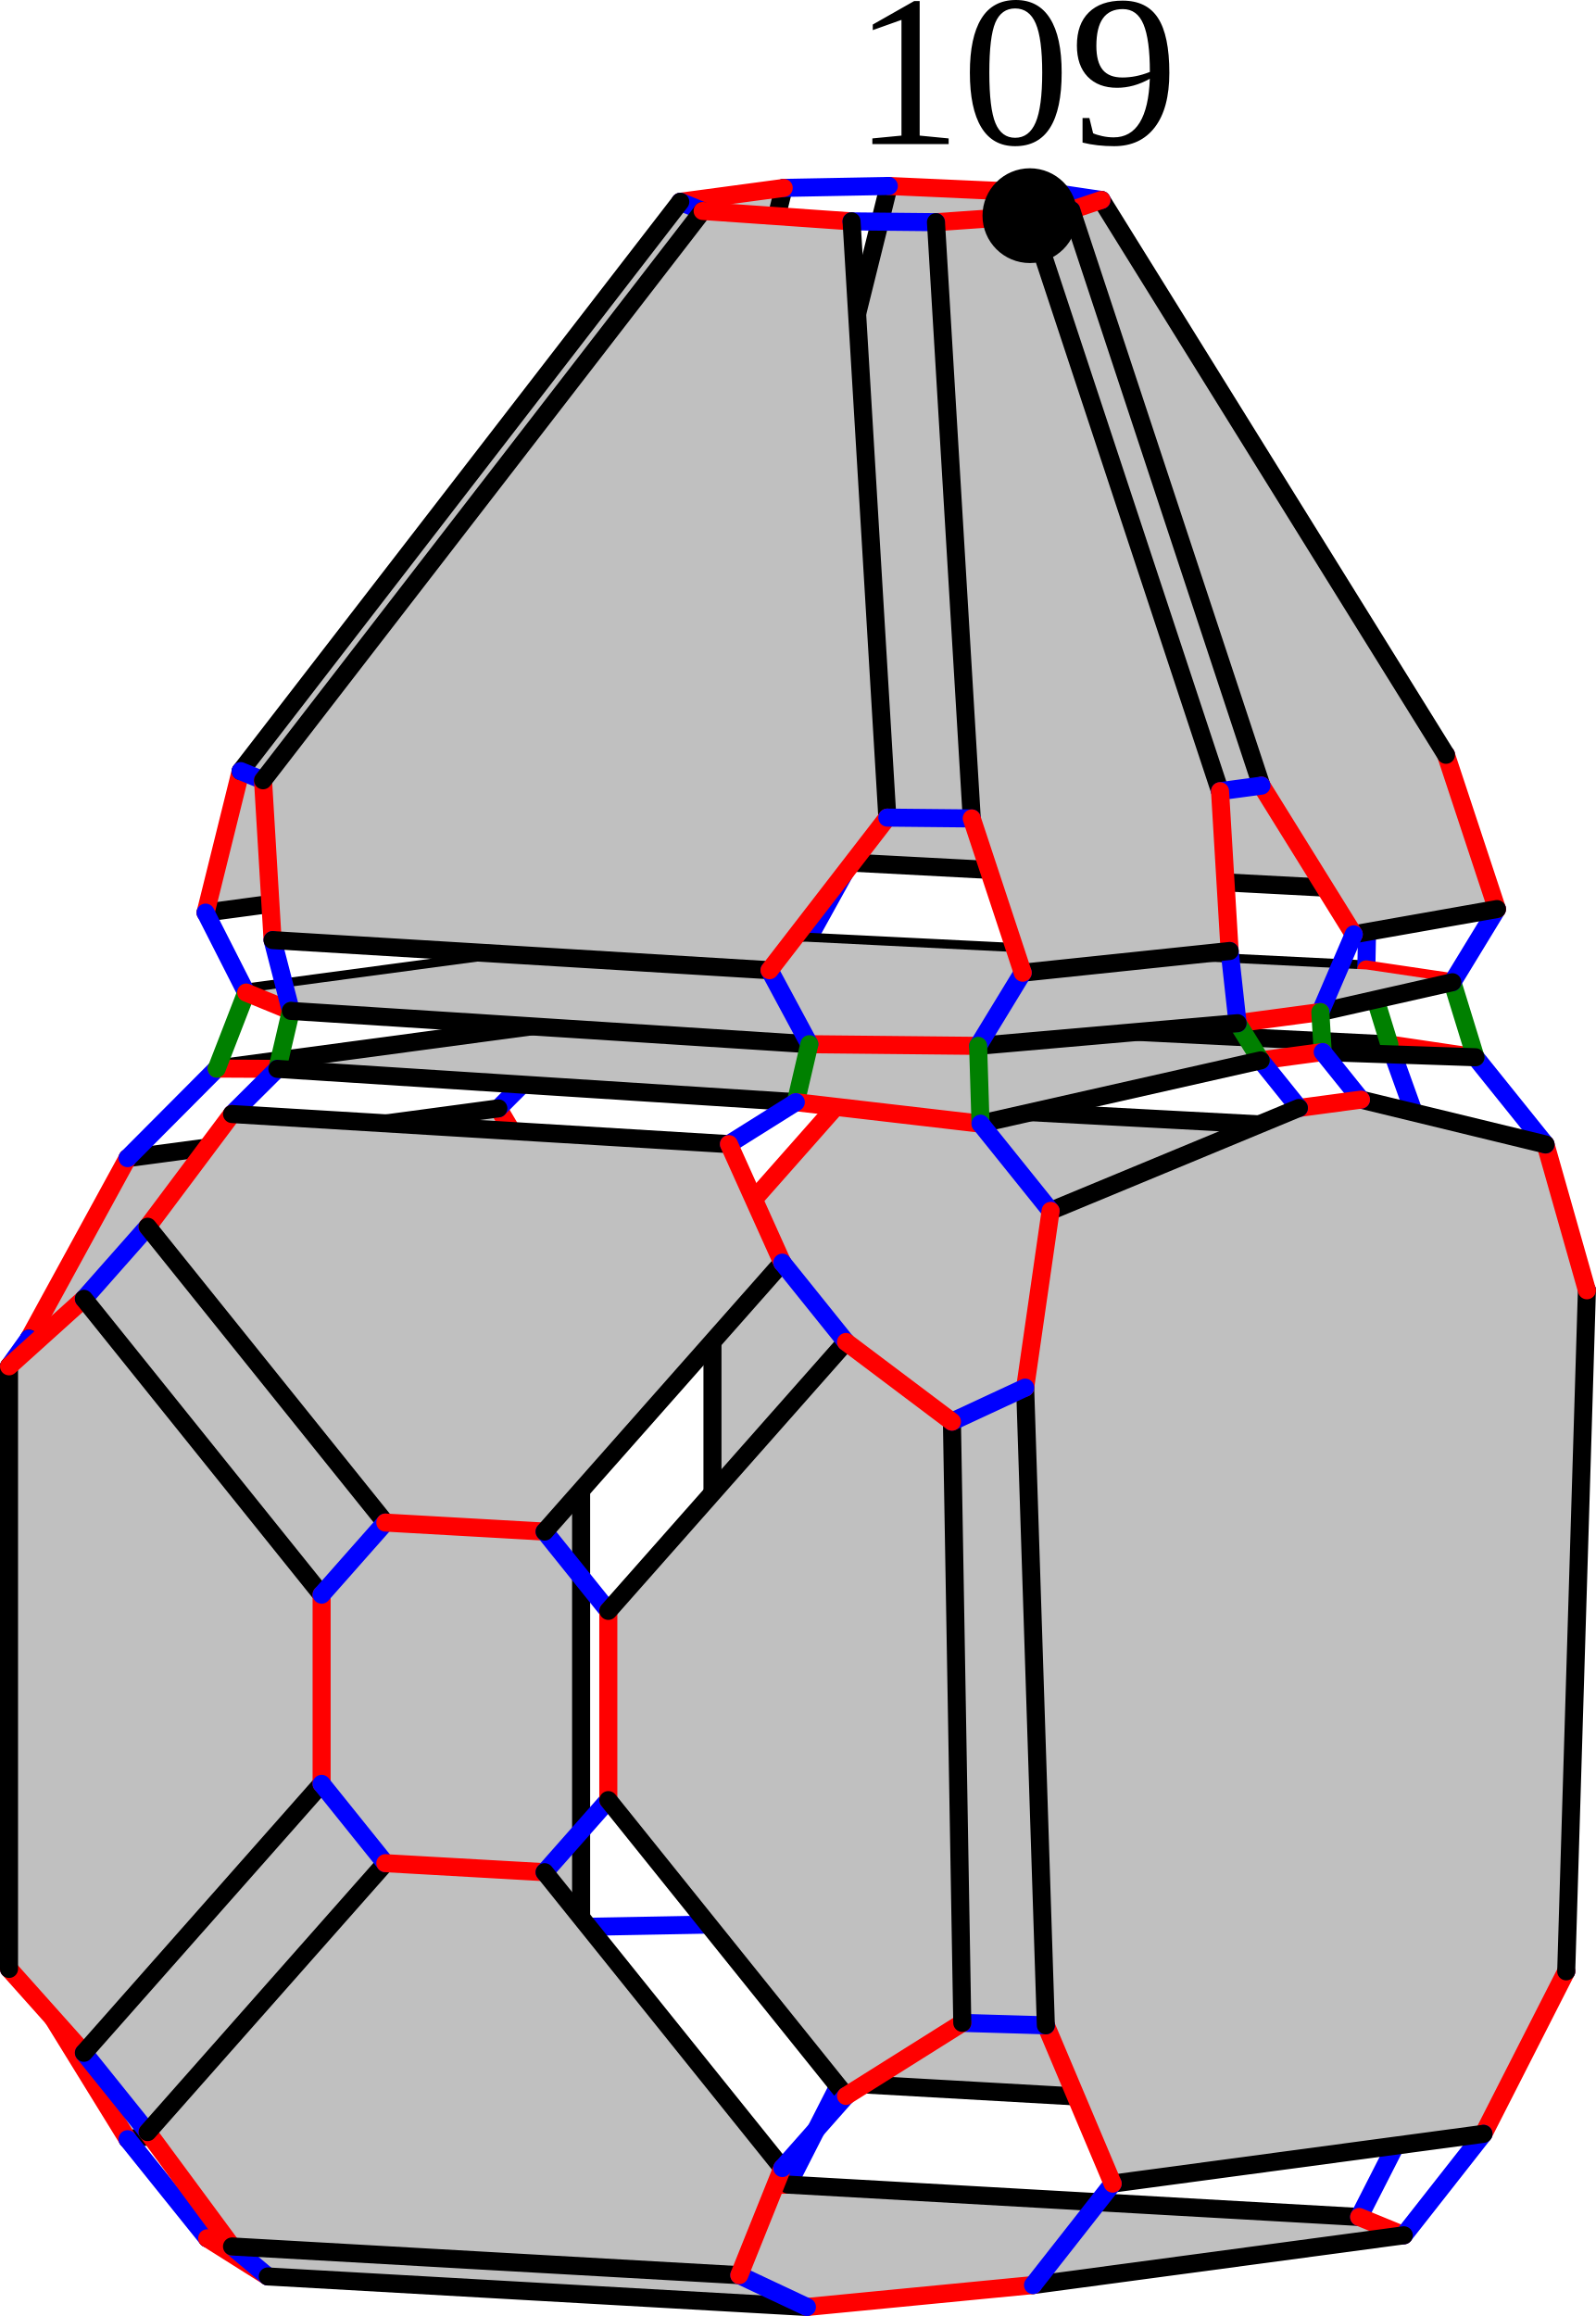
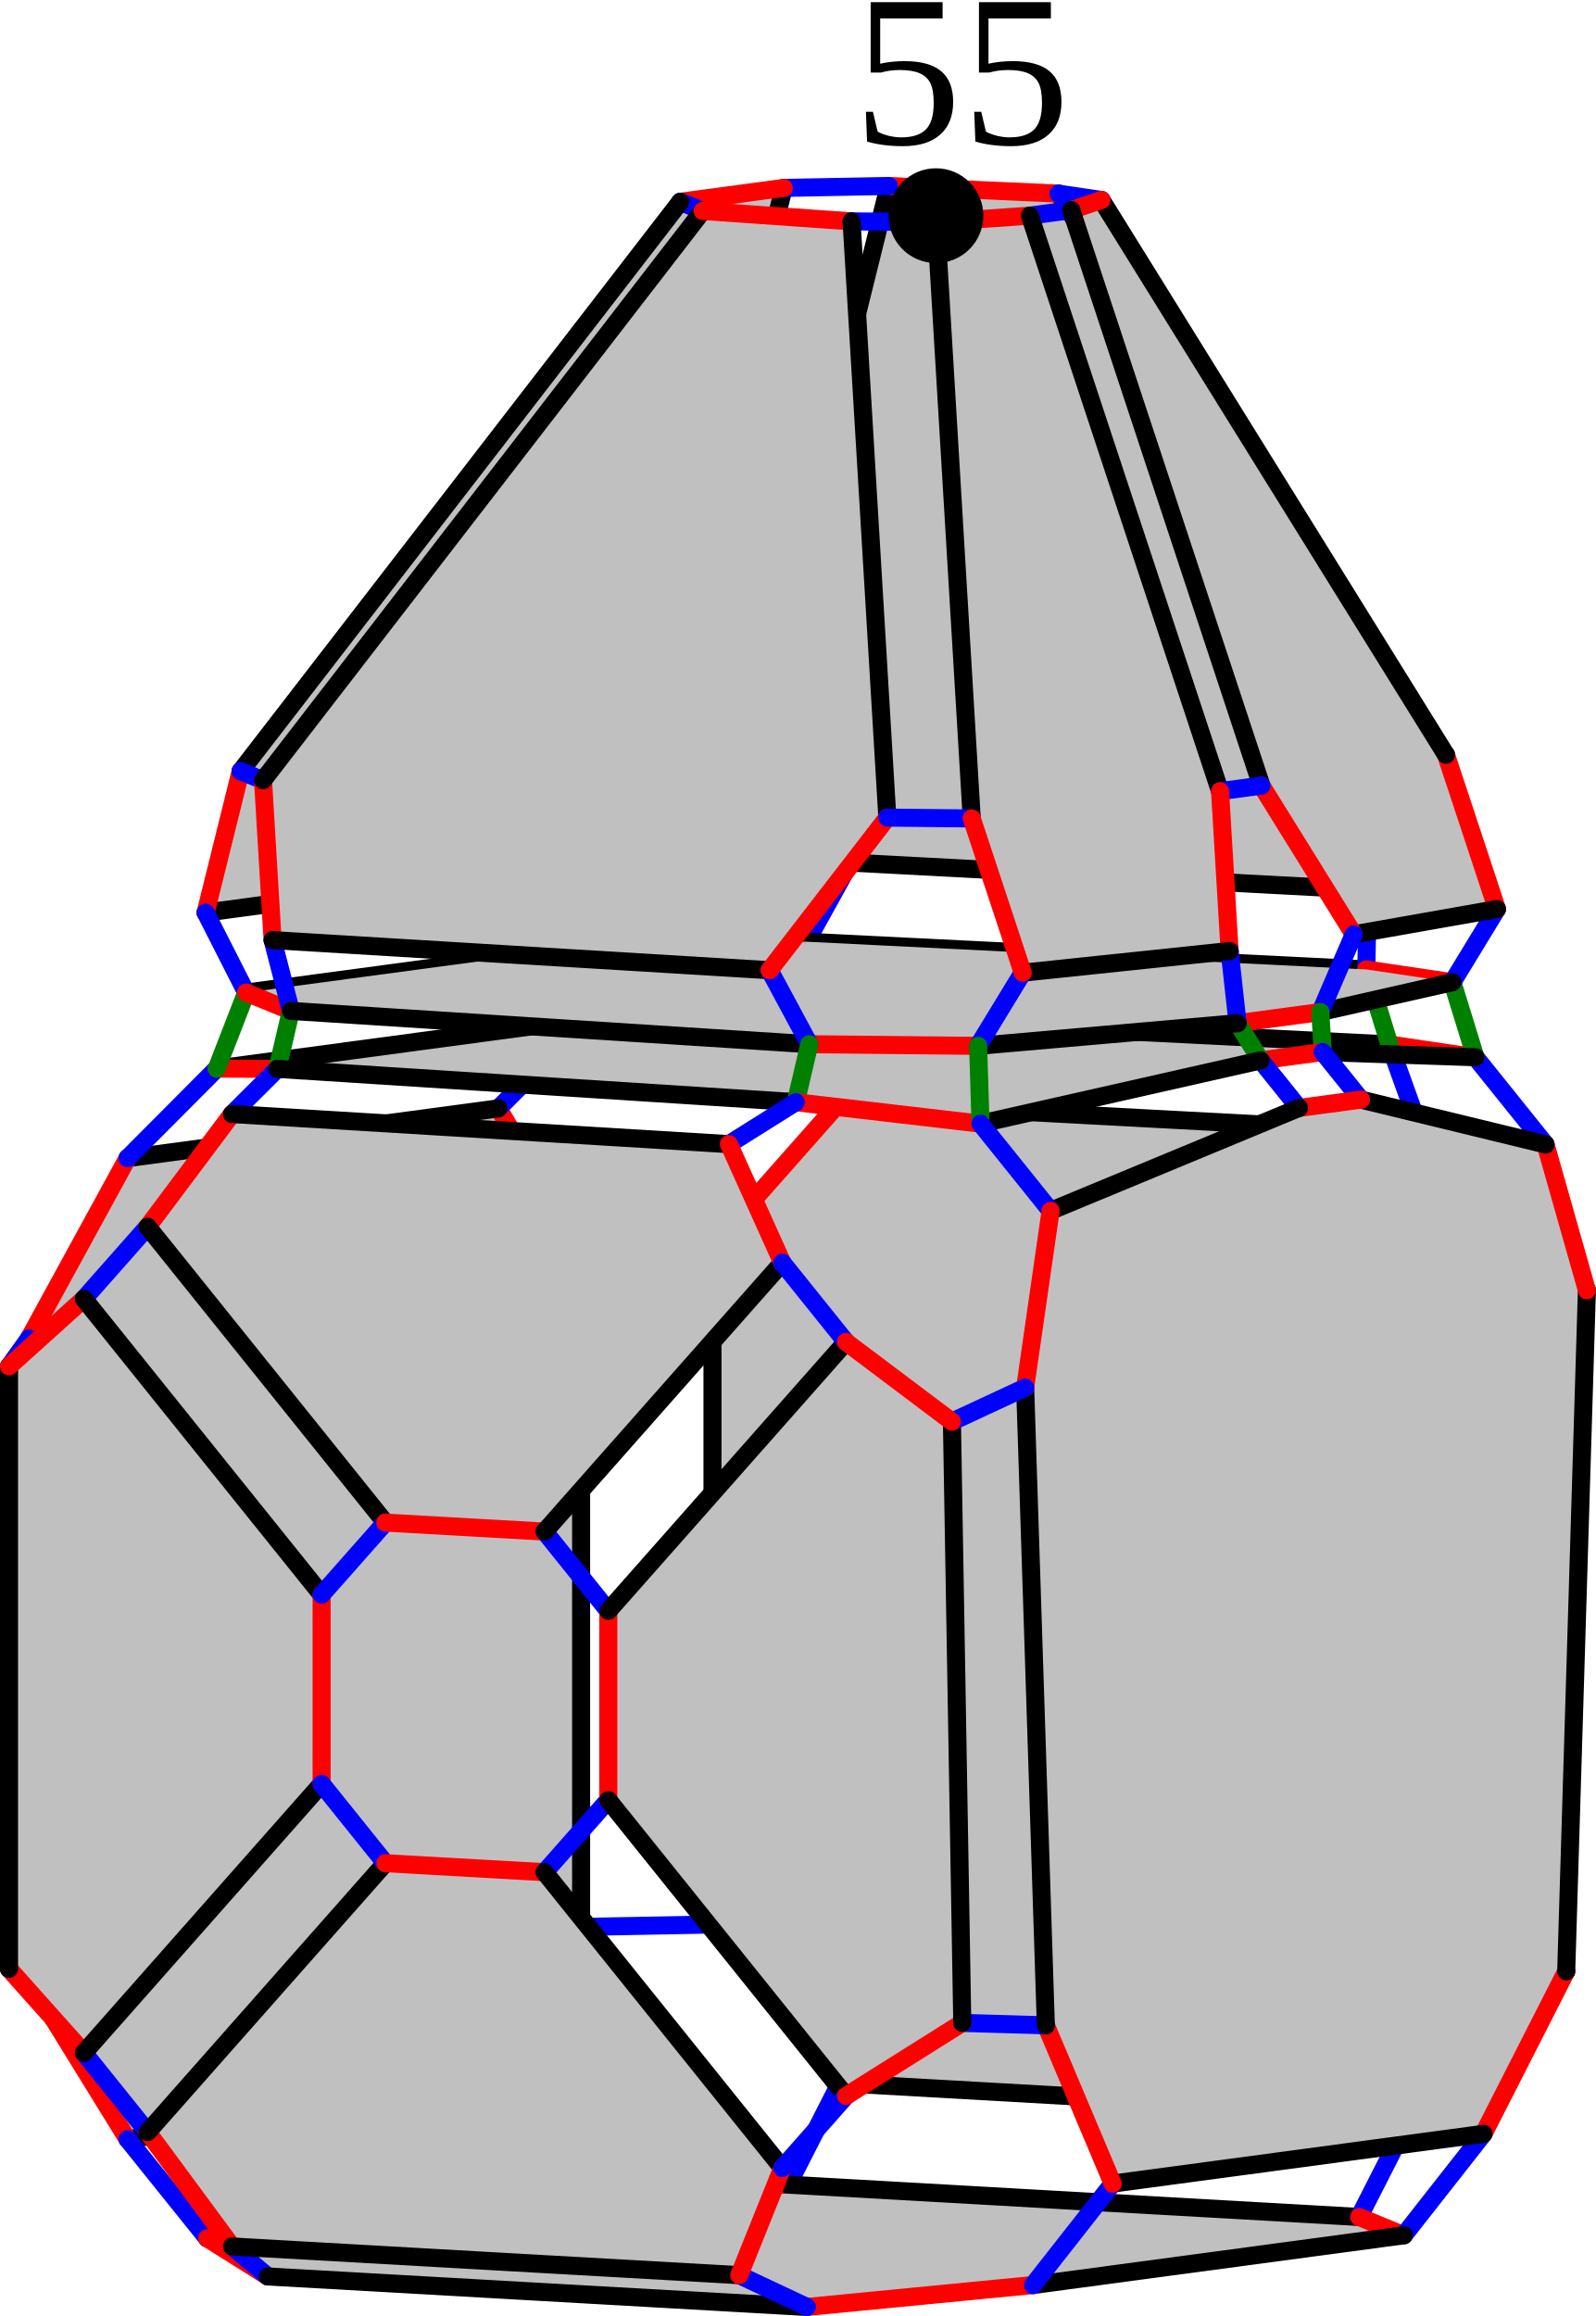
<svg xmlns="http://www.w3.org/2000/svg" width="353.668" height="513.181" version="1.1" id="svg13713">
  <defs id="defs13717" />
  <style id="style">
		.arc0 {
			fill:none;
			fill-rule:evenodd;
			stroke:black;
			stroke-width:4;
			stroke-linecap:round;
			stroke-linejoin:round;
			stroke-opacity:1;
		}
		.arc1 {
			fill:none;
			fill-rule:evenodd;
			stroke:red;
			stroke-width:4;
			stroke-linecap:round;
			stroke-linejoin:round;
			stroke-opacity:1;
		}
		.arc2 {
			fill:none;
			fill-rule:evenodd;
			stroke:blue;
			stroke-width:4;
			stroke-linecap:round;
			stroke-linejoin:round;
			stroke-opacity:1;
		}
		.arc3 {
			fill:none;
			fill-rule:evenodd;
			stroke:green;
			stroke-width:4;
			stroke-linecap:round;
			stroke-linejoin:round;
			stroke-opacity:1;
		}
		.topological-dart {
			fill:#000000;
			stroke:#000000;
			stroke-width:0;
			stroke-linecap:round;
			stroke-linejoin:round;
			stroke-dasharray:none;
			paint-order:markers fill stroke;
		}
	</style>
  <polygon points="621.279,522.347 621.279,372.049 649.517,340.106 778.341,346.959 806.579,382.1 804.287,532.705 776.048,564.649 649.517,557.487 " id="face_20_21_16_15_14_13_18_19" style="fill:#c0c0c0;stroke:none" opacity="1" transform="translate(-463.3905,-95.91272)" />
  <line class="arc1" id="link19_@1_18" x1="157.888" y1="426.434" x2="186.127" y2="461.574" />
  <line class="arc2" id="link19_@2_24" x1="157.888" y1="426.434" x2="128.778" y2="426.973" />
  <line class="arc0" id="link19_@0_20" x1="157.888" y1="426.434" x2="157.888" y2="276.137" />
  <polygon points="592.169,522.886 592.169,372.589 573.831,341.508 491.66,352.536 469.792,392.532 469.792,534.444 491.66,569.917 573.831,558.889 " id="face_25_26_31_30_29_28_23_24" style="fill:#c0c0c0;stroke:none" opacity="1" transform="translate(-463.3905,-95.91272)" />
  <line class="arc1" id="link24_@1_23" x1="128.778" y1="426.973" x2="110.44" y2="462.976" />
  <line class="arc0" id="link24_@0_25" x1="128.778" y1="426.973" x2="128.778" y2="276.676" />
  <line class="arc1" id="link20_@1_21" x1="157.888" y1="276.137" x2="186.127" y2="244.193" />
  <line class="arc2" id="link20_@2_25" x1="157.888" y1="276.137" x2="128.778" y2="276.676" />
  <line class="arc2" id="link18_@2_0" x1="186.127" y1="461.574" x2="174.665" y2="484.076" />
  <line class="arc0" id="link18_@0_13" x1="186.127" y1="461.574" x2="312.658" y2="468.736" />
  <line class="arc1" id="link25_@1_26" x1="128.778" y1="276.676" x2="110.44" y2="245.595" />
  <polygon points="638.056,579.989 764.587,587.15 774.487,591.21 692.317,602.238 642.211,607.094 522.739,600.332 509.309,591.88 591.48,580.852 " id="face_7_6_5_4_3_2_1_0" style="fill:#c0c0c0;stroke:none" opacity="1" transform="translate(-463.3905,-95.91272)" />
  <line class="arc1" id="link0_@1_1" x1="174.665" y1="484.076" x2="128.089" y2="484.939" />
  <line class="arc0" id="link0_@0_7" x1="174.665" y1="484.076" x2="301.197" y2="491.238" />
  <line class="arc2" id="link23_@2_1" x1="110.44" y1="462.976" x2="128.089" y2="484.939" />
  <line class="arc0" id="link23_@0_28" x1="110.44" y1="462.976" x2="28.27" y2="474.004" />
  <line class="arc2" id="link21_@2_22" x1="186.127" y1="244.193" x2="176.783" y2="224.887" />
  <line class="arc0" id="link21_@0_16" x1="186.127" y1="244.193" x2="314.95" y2="251.047" />
  <line class="arc0" id="link1_@0_2" x1="128.089" y1="484.939" x2="45.918" y2="495.967" />
  <line class="arc2" id="link26_@2_27" x1="110.44" y1="245.595" x2="130.207" y2="225.75" />
  <line class="arc0" id="link26_@0_31" x1="110.44" y1="245.595" x2="28.27" y2="256.623" />
  <polygon points="511.427,332.691 593.597,321.663 640.174,320.8 771.29,327.346 790.359,330.175 756.516,329.026 742.762,330.871 680.681,344.895 639.744,340.134 524.857,332.757 " id="face_17_12_50_49_47_42_37_32_27_22" style="fill:#c0c0c0;stroke:none" opacity="1" transform="translate(-463.3905,-95.91272)" />
  <line class="arc1" id="link22_@1_27" x1="176.783" y1="224.887" x2="130.207" y2="225.75" />
  <line class="arc3" id="link22_@3_82" x1="176.783" y1="224.887" x2="178.727" y2="208.663" />
  <line class="arc0" id="link22_@0_17" x1="176.783" y1="224.887" x2="307.899" y2="231.433" />
  <polygon points="774.296,261.744 697.947,138.809 660.357,137.119 631.353,254.091 651.818,287.042 766.522,293.097 " id="face_89_90_91_85_84_83" style="fill:#c0c0c0;stroke:none" opacity="1" transform="translate(-463.3905,-95.91272)" />
  <line class="arc1" id="link83_@1_84" x1="188.427" y1="191.129" x2="167.963" y2="158.178" />
  <line class="arc2" id="link83_@2_82" x1="188.427" y1="191.129" x2="178.727" y2="208.663" />
  <line class="arc0" id="link83_@0_89" x1="188.427" y1="191.129" x2="303.132" y2="197.184" />
  <line class="arc1" id="link82_@1_76" x1="178.727" y1="208.663" x2="132.15" y2="209.526" />
  <line class="arc0" id="link82_@0_88" x1="178.727" y1="208.663" x2="302.783" y2="214.81" />
  <line class="arc3" id="link27_@3_76" x1="130.207" y1="225.75" x2="132.15" y2="209.526" />
  <line class="arc0" id="link27_@0_32" x1="130.207" y1="225.75" x2="48.036" y2="236.778" />
  <line class="arc2" id="link84_@2_78" x1="167.963" y1="158.178" x2="144.675" y2="158.61" />
  <line class="arc0" id="link84_@0_85" x1="167.963" y1="158.178" x2="196.966" y2="41.207" />
  <polygon points="516.726,266.781 614.146,140.627 637.068,137.551 608.065,254.523 581.953,288.336 508.952,298.134 " id="face_71_72_73_79_78_77" style="fill:#c0c0c0;stroke:none" opacity="1" transform="translate(-463.3905,-95.91272)" />
  <line class="arc1" id="link77_@1_78" x1="118.563" y1="192.424" x2="144.675" y2="158.61" />
  <line class="arc2" id="link77_@2_76" x1="118.563" y1="192.424" x2="132.15" y2="209.526" />
  <line class="arc0" id="link77_@0_71" x1="118.563" y1="192.424" x2="45.561" y2="202.221" />
  <line class="arc0" id="link78_@0_79" x1="144.675" y1="158.61" x2="173.678" y2="41.638" />
  <line class="arc0" id="link76_@0_70" x1="132.15" y1="209.526" x2="54.564" y2="219.939" />
  <line class="arc1" id="link13_@1_14" x1="312.658" y1="468.736" x2="340.896" y2="436.792" />
  <line class="arc2" id="link13_@2_7" x1="312.658" y1="468.736" x2="301.197" y2="491.238" />
  <line class="arc1" id="link16_@1_15" x1="314.95" y1="251.047" x2="343.188" y2="286.187" />
  <line class="arc2" id="link16_@2_17" x1="314.95" y1="251.047" x2="307.899" y2="231.433" />
  <line class="arc1" id="link7_@1_6" x1="301.197" y1="491.238" x2="311.097" y2="495.297" />
  <line class="arc2" id="link14_@2_9" x1="340.896" y1="436.792" x2="347.084" y2="436.813" />
  <line class="arc0" id="link14_@0_15" x1="340.896" y1="436.792" x2="343.188" y2="286.187" />
  <line class="arc1" id="link89_@1_90" x1="303.132" y1="197.184" x2="310.906" y2="165.832" />
  <line class="arc2" id="link89_@2_88" x1="303.132" y1="197.184" x2="302.783" y2="214.81" />
  <line class="arc2" id="link15_@2_10" x1="343.188" y1="286.187" x2="351.668" y2="285.901" />
  <line class="arc1" id="link17_@1_12" x1="307.899" y1="231.433" x2="326.968" y2="234.262" />
  <line class="arc3" id="link17_@3_88" x1="307.899" y1="231.433" x2="302.783" y2="214.81" />
  <line class="arc1" id="link88_@1_94" x1="302.783" y1="214.81" x2="321.852" y2="217.639" />
  <polygon points="517.955,315.852 595.541,305.439 642.117,304.576 766.173,310.723 785.243,313.552 755.984,320.173 737.646,322.634 680.15,327.656 642.742,327.288 527.855,319.911 " id="face_88_94_100_106_52_58_64_70_76_82" style="fill:#c0c0c0;stroke:none" opacity="1" transform="translate(-463.3905,-95.91272)" />
  <polygon points="709.966,579.757 792.136,568.729 810.474,532.726 815.059,381.814 805.89,349.502 764.987,339.568 751.234,341.413 696.212,364.222 690.573,403.387 695.157,544.683 " id="face_10_11_51_48_46_45_44_43_8_9" style="fill:#c0c0c0;stroke:none" opacity="1" transform="translate(-463.3905,-95.91272)" />
  <line class="arc1" id="link9_@1_8" x1="347.084" y1="436.813" x2="328.746" y2="472.817" />
  <line class="arc0" id="link9_@0_10" x1="347.084" y1="436.813" x2="351.668" y2="285.901" />
  <line class="arc2" id="link90_@2_96" x1="310.906" y1="165.832" x2="320.44" y2="167.246" />
  <line class="arc0" id="link90_@0_91" x1="310.906" y1="165.832" x2="234.556" y2="42.897" />
  <line class="arc1" id="link10_@1_11" x1="351.668" y1="285.901" x2="342.499" y2="253.589" />
  <line class="arc1" id="link28_@1_29" x1="28.27" y1="474.004" x2="6.402" y2="438.531" />
  <line class="arc2" id="link28_@2_2" x1="28.27" y1="474.004" x2="45.918" y2="495.967" />
  <line class="arc2" id="link6_@2_8" x1="311.097" y1="495.297" x2="328.746" y2="472.817" />
  <line class="arc0" id="link6_@0_5" x1="311.097" y1="495.297" x2="228.926" y2="506.325" />
  <line class="arc2" id="link12_@2_11" x1="326.968" y1="234.262" x2="342.499" y2="253.589" />
  <line class="arc3" id="link12_@3_94" x1="326.968" y1="234.262" x2="321.852" y2="217.639" />
  <line class="arc0" id="link12_@0_50" x1="326.968" y1="234.262" x2="293.125" y2="233.113" />
  <line class="arc2" id="link94_@2_95" x1="321.852" y1="217.639" x2="331.736" y2="201.428" />
  <line class="arc0" id="link94_@0_100" x1="321.852" y1="217.639" x2="292.594" y2="224.26" />
  <line class="arc1" id="link2_@1_3" x1="45.918" y1="495.967" x2="59.348" y2="504.419" />
  <polygon points="700.787,142.469 742.928,269.995 763.393,302.946 795.126,297.34 783.831,263.159 707.481,140.224 " id="face_97_103_102_101_95_96" style="fill:#c0c0c0;stroke:none" opacity="1" transform="translate(-463.3905,-95.91272)" />
  <line class="arc1" id="link96_@1_95" x1="320.44" y1="167.246" x2="331.736" y2="201.428" />
  <line class="arc0" id="link96_@0_97" x1="320.44" y1="167.246" x2="244.091" y2="44.311" />
  <line class="arc1" id="link85_@1_91" x1="196.966" y1="41.207" x2="234.556" y2="42.897" />
  <line class="arc2" id="link85_@2_79" x1="196.966" y1="41.207" x2="173.678" y2="41.638" />
  <line class="arc0" id="link11_@0_51" x1="342.499" y1="253.589" x2="301.597" y2="243.655" />
  <line class="arc0" id="link8_@0_43" x1="328.746" y1="472.817" x2="246.575" y2="483.845" />
  <line class="arc0" id="link95_@0_101" x1="331.736" y1="201.428" x2="300.002" y2="207.033" />
  <line class="arc1" id="link79_@1_73" x1="173.678" y1="41.638" x2="150.755" y2="44.714" />
  <line class="arc1" id="link31_@1_30" x1="28.27" y1="256.623" x2="6.402" y2="296.619" />
  <line class="arc2" id="link31_@2_32" x1="28.27" y1="256.623" x2="48.036" y2="236.778" />
  <line class="arc1" id="link71_@1_72" x1="45.561" y1="202.221" x2="53.335" y2="170.868" />
  <line class="arc2" id="link71_@2_70" x1="45.561" y1="202.221" x2="54.564" y2="219.939" />
  <line class="arc2" id="link29_@2_34" x1="6.402" y1="438.531" x2="2" y2="436.276" />
  <line class="arc0" id="link29_@0_30" x1="6.402" y1="438.531" x2="6.402" y2="296.619" />
  <line class="arc2" id="link91_@2_97" x1="234.556" y1="42.897" x2="244.091" y2="44.311" />
  <line class="arc1" id="link32_@1_37" x1="48.036" y1="236.778" x2="61.466" y2="236.844" />
  <line class="arc3" id="link32_@3_70" x1="48.036" y1="236.778" x2="54.564" y2="219.939" />
  <line class="arc1" id="link70_@1_64" x1="54.564" y1="219.939" x2="64.464" y2="223.998" />
  <line class="arc2" id="link30_@2_35" x1="6.402" y1="296.619" x2="2" y2="302.75" />
  <line class="arc1" id="link97_@1_103" x1="244.091" y1="44.311" x2="237.397" y2="46.557" />
  <polygon points="481.985,383.705 534.661,449.257 534.661,491.185 481.985,550.774 465.391,532.189 465.391,398.662 " id="face_35_116_117_115_114_34" style="fill:#c0c0c0;stroke:none" opacity="1" transform="translate(-463.3905,-95.91272)" />
  <line class="arc1" id="link34_@1_114" x1="2" y1="436.276" x2="18.594" y2="454.861" />
  <line class="arc0" id="link34_@0_35" x1="2" y1="436.276" x2="2" y2="302.75" />
  <line class="arc2" id="link73_@2_67" x1="150.755" y1="44.714" x2="155.705" y2="46.744" />
  <line class="arc0" id="link73_@0_72" x1="150.755" y1="44.714" x2="53.335" y2="170.868" />
  <line class="arc2" id="link72_@2_66" x1="53.335" y1="170.868" x2="58.285" y2="172.898" />
  <line class="arc2" id="link3_@2_33" x1="59.348" y1="504.419" x2="51.417" y2="497.771" />
  <line class="arc0" id="link3_@0_4" x1="59.348" y1="504.419" x2="178.82" y2="511.181" />
  <line class="arc1" id="link35_@1_116" x1="2" y1="302.75" x2="18.594" y2="287.792" />
  <line class="arc2" id="link114_@2_112" x1="18.594" y1="454.861" x2="32.713" y2="472.431" />
  <line class="arc0" id="link114_@0_115" x1="18.594" y1="454.861" x2="71.271" y2="395.272" />
  <line class="arc2" id="link103_@2_109" x1="237.397" y1="46.557" x2="228.228" y2="47.787" />
  <line class="arc0" id="link103_@0_102" x1="237.397" y1="46.557" x2="279.538" y2="174.083" />
  <polygon points="652.101,144.962 660.034,277.079 633.922,310.893 523.802,304.223 521.676,268.811 619.096,142.657 " id="face_67_61_60_59_65_66" style="fill:#c0c0c0;stroke:none" opacity="1" transform="translate(-463.3905,-95.91272)" />
  <line class="arc1" id="link66_@1_65" x1="58.285" y1="172.898" x2="60.411" y2="208.31" />
  <line class="arc0" id="link66_@0_67" x1="58.285" y1="172.898" x2="155.705" y2="46.744" />
  <line class="arc1" id="link67_@1_61" x1="155.705" y1="46.744" x2="188.711" y2="49.05" />
  <polygon points="636.754,576.304 584.078,510.753 548.78,508.755 496.104,568.344 514.807,593.684 627.22,600.047 " id="face_38_126_127_113_112_33" style="fill:#c0c0c0;stroke:none" opacity="1" transform="translate(-463.3905,-95.91272)" />
  <line class="arc1" id="link33_@1_112" x1="51.417" y1="497.771" x2="32.713" y2="472.431" />
  <line class="arc0" id="link33_@0_38" x1="51.417" y1="497.771" x2="163.829" y2="504.134" />
  <line class="arc0" id="link112_@0_113" x1="32.713" y1="472.431" x2="85.39" y2="412.842" />
  <line class="arc1" id="link101_@1_102" x1="300.002" y1="207.033" x2="279.538" y2="174.083" />
  <line class="arc2" id="link101_@2_100" x1="300.002" y1="207.033" x2="292.594" y2="224.26" />
  <line class="arc2" id="link64_@2_65" x1="64.464" y1="223.998" x2="60.411" y2="208.31" />
  <line class="arc3" id="link64_@3_37" x1="64.464" y1="223.998" x2="61.466" y2="236.844" />
  <line class="arc0" id="link64_@0_58" x1="64.464" y1="223.998" x2="179.352" y2="231.376" />
  <line class="arc2" id="link37_@2_36" x1="61.466" y1="236.844" x2="51.417" y2="246.848" />
  <line class="arc0" id="link37_@0_42" x1="61.466" y1="236.844" x2="176.354" y2="244.222" />
  <line class="arc1" id="link100_@1_106" x1="292.594" y1="224.26" x2="274.256" y2="226.721" />
  <line class="arc3" id="link100_@3_50" x1="292.594" y1="224.26" x2="293.125" y2="233.113" />
  <line class="arc2" id="link116_@2_118" x1="18.594" y1="287.792" x2="32.713" y2="271.821" />
  <line class="arc0" id="link116_@0_117" x1="18.594" y1="287.792" x2="71.271" y2="353.344" />
  <polygon points="735.885,306.638 690.033,311.445 678.738,277.263 670.805,145.146 691.618,143.7 733.759,271.226 " id="face_108_107_53_54_55_109" style="fill:#c0c0c0;stroke:none" opacity="1" transform="translate(-463.3905,-95.91272)" />
  <line class="arc1" id="link109_@1_55" x1="228.228" y1="47.787" x2="207.415" y2="49.233" />
  <line class="arc0" id="link109_@0_108" x1="228.228" y1="47.787" x2="270.369" y2="175.313" />
-   <circle id="dart109" cx="228.228" cy="47.787" r="10" stroke="#000000" fill="#000000" />
  <line class="arc1" id="link50_@1_49" x1="293.125" y1="233.113" x2="279.372" y2="234.959" />
  <line class="arc2" id="link50_@2_51" x1="293.125" y1="233.113" x2="301.597" y2="243.655" />
  <line class="arc2" id="link102_@2_108" x1="279.538" y1="174.083" x2="270.369" y2="175.313" />
  <line class="arc1" id="link51_@1_48" x1="301.597" y1="243.655" x2="287.843" y2="245.501" />
  <line class="arc0" id="link65_@0_59" x1="60.411" y1="208.31" x2="170.532" y2="214.98" />
  <polygon points="584.078,435.283 636.754,375.694 624.928,349.431 514.807,342.761 496.104,367.733 548.78,433.285 " id="face_119_121_120_41_36_118" style="fill:#c0c0c0;stroke:none" opacity="1" transform="translate(-463.3905,-95.91272)" />
  <line class="arc1" id="link118_@1_36" x1="32.713" y1="271.821" x2="51.417" y2="246.848" />
  <line class="arc0" id="link118_@0_119" x1="32.713" y1="271.821" x2="85.39" y2="337.372" />
  <line class="arc0" id="link36_@0_41" x1="51.417" y1="246.848" x2="161.537" y2="253.518" />
  <line class="arc2" id="link61_@2_55" x1="188.711" y1="49.05" x2="207.415" y2="49.233" />
  <line class="arc0" id="link61_@0_60" x1="188.711" y1="49.05" x2="196.644" y2="181.167" />
  <line class="arc0" id="link55_@0_54" x1="207.415" y1="49.233" x2="215.347" y2="181.35" />
  <line class="arc1" id="link108_@1_107" x1="270.369" y1="175.313" x2="272.495" y2="210.725" />
  <line class="arc2" id="link49_@2_48" x1="279.372" y1="234.959" x2="287.843" y2="245.501" />
  <line class="arc3" id="link49_@3_106" x1="279.372" y1="234.959" x2="274.256" y2="226.721" />
  <line class="arc0" id="link49_@0_47" x1="279.372" y1="234.959" x2="217.291" y2="248.982" />
  <line class="arc1" id="link115_@1_117" x1="71.271" y1="395.272" x2="71.271" y2="353.344" />
  <line class="arc2" id="link115_@2_113" x1="71.271" y1="395.272" x2="85.39" y2="412.842" />
  <line class="arc2" id="link106_@2_107" x1="274.256" y1="226.721" x2="272.495" y2="210.725" />
  <line class="arc0" id="link106_@0_52" x1="274.256" y1="226.721" x2="216.759" y2="231.743" />
  <line class="arc0" id="link48_@0_46" x1="287.843" y1="245.501" x2="232.822" y2="268.309" />
  <line class="arc2" id="link117_@2_119" x1="71.271" y1="353.344" x2="85.39" y2="337.372" />
  <line class="arc1" id="link113_@1_127" x1="85.39" y1="412.842" x2="120.687" y2="414.84" />
  <line class="arc0" id="link107_@0_53" x1="272.495" y1="210.725" x2="226.642" y2="215.532" />
  <line class="arc1" id="link119_@1_121" x1="85.39" y1="337.372" x2="120.687" y2="339.37" />
  <line class="arc1" id="link5_@1_4" x1="228.926" y1="506.325" x2="178.82" y2="511.181" />
  <line class="arc2" id="link5_@2_43" x1="228.926" y1="506.325" x2="246.575" y2="483.845" />
  <line class="arc2" id="link4_@2_38" x1="178.82" y1="511.181" x2="163.829" y2="504.134" />
  <line class="arc1" id="link43_@1_44" x1="246.575" y1="483.845" x2="231.767" y2="448.771" />
  <line class="arc2" id="link127_@2_125" x1="120.687" y1="414.84" x2="134.806" y2="398.868" />
  <line class="arc0" id="link127_@0_126" x1="120.687" y1="414.84" x2="173.364" y2="480.392" />
  <line class="arc2" id="link121_@2_123" x1="120.687" y1="339.37" x2="134.806" y2="356.94" />
  <line class="arc0" id="link121_@0_120" x1="120.687" y1="339.37" x2="173.364" y2="279.781" />
  <line class="arc1" id="link38_@1_126" x1="163.829" y1="504.134" x2="173.364" y2="480.392" />
  <polygon points="676.636,544.145 674.344,410.926 650.873,393.264 598.197,452.853 598.197,494.781 650.873,560.333 " id="face_124_39_40_122_123_125" style="fill:#c0c0c0;stroke:none" opacity="1" transform="translate(-463.3905,-95.91272)" />
  <line class="arc1" id="link125_@1_123" x1="134.806" y1="398.868" x2="134.806" y2="356.94" />
  <line class="arc0" id="link125_@0_124" x1="134.806" y1="398.868" x2="187.483" y2="464.42" />
  <line class="arc0" id="link123_@0_122" x1="134.806" y1="356.94" x2="187.483" y2="297.351" />
  <line class="arc1" id="link58_@1_52" x1="179.352" y1="231.376" x2="216.759" y2="231.743" />
  <line class="arc2" id="link58_@2_59" x1="179.352" y1="231.376" x2="170.532" y2="214.98" />
  <line class="arc3" id="link58_@3_42" x1="179.352" y1="231.376" x2="176.354" y2="244.222" />
  <line class="arc1" id="link42_@1_47" x1="176.354" y1="244.222" x2="217.291" y2="248.982" />
  <line class="arc2" id="link42_@2_41" x1="176.354" y1="244.222" x2="161.537" y2="253.518" />
  <line class="arc2" id="link52_@2_53" x1="216.759" y1="231.743" x2="226.642" y2="215.532" />
  <line class="arc3" id="link52_@3_47" x1="216.759" y1="231.743" x2="217.291" y2="248.982" />
  <line class="arc2" id="link126_@2_124" x1="173.364" y1="480.392" x2="187.483" y2="464.42" />
  <line class="arc1" id="link60_@1_59" x1="196.644" y1="181.167" x2="170.532" y2="214.98" />
  <line class="arc2" id="link60_@2_54" x1="196.644" y1="181.167" x2="215.347" y2="181.35" />
  <line class="arc2" id="link47_@2_46" x1="217.291" y1="248.982" x2="232.822" y2="268.309" />
  <line class="arc1" id="link54_@1_53" x1="215.347" y1="181.35" x2="226.642" y2="215.532" />
  <line class="arc2" id="link44_@2_39" x1="231.767" y1="448.771" x2="213.246" y2="448.232" />
  <line class="arc0" id="link44_@0_45" x1="231.767" y1="448.771" x2="227.182" y2="307.474" />
  <line class="arc1" id="link41_@1_120" x1="161.537" y1="253.518" x2="173.364" y2="279.781" />
  <line class="arc1" id="link124_@1_39" x1="187.483" y1="464.42" x2="213.246" y2="448.232" />
  <line class="arc1" id="link46_@1_45" x1="232.822" y1="268.309" x2="227.182" y2="307.474" />
  <line class="arc2" id="link120_@2_122" x1="173.364" y1="279.781" x2="187.483" y2="297.351" />
  <line class="arc0" id="link39_@0_40" x1="213.246" y1="448.232" x2="210.954" y2="315.014" />
  <line class="arc2" id="link45_@2_40" x1="227.182" y1="307.474" x2="210.954" y2="315.014" />
  <line class="arc1" id="link122_@1_40" x1="187.483" y1="297.351" x2="210.954" y2="315.014" />
  <text xml:space="preserve" style="font-style:normal;font-variant:normal;font-weight:normal;font-stretch:normal;font-size:48px;font-family:'Liberation Serif';-inkscape-font-specification:'Liberation Serif, Normal';font-variant-ligatures:normal;font-variant-caps:normal;font-variant-numeric:normal;font-variant-east-asian:normal;fill:#000000;fill-opacity:1;stroke:none;stroke-width:3.78;stroke-linecap:round;stroke-linejoin:round;stop-color:#000000" x="189.103" y="31.922" id="text36032-2">
-     <tspan x="189.103" y="31.922" id="tspan40755-2">109</tspan>
+     <tspan x="189.103" y="31.922" id="tspan40755-2">55</tspan>
  </text>
+   <circle id="dart109" cx="207.415" cy="47.787" r="10" stroke="#000000" fill="#000000" style="fill:#000000;fill-opacity:1" />
</svg>
